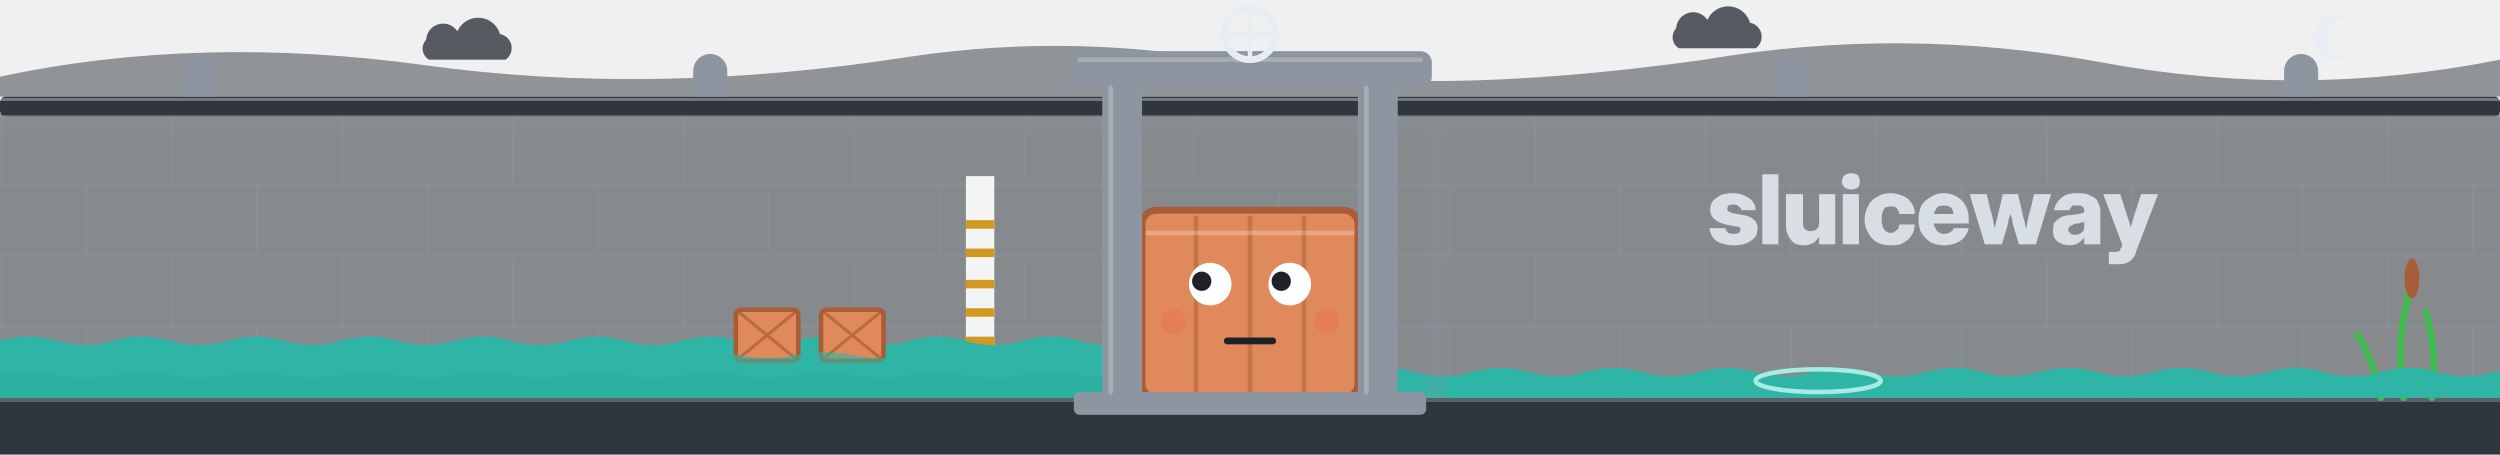
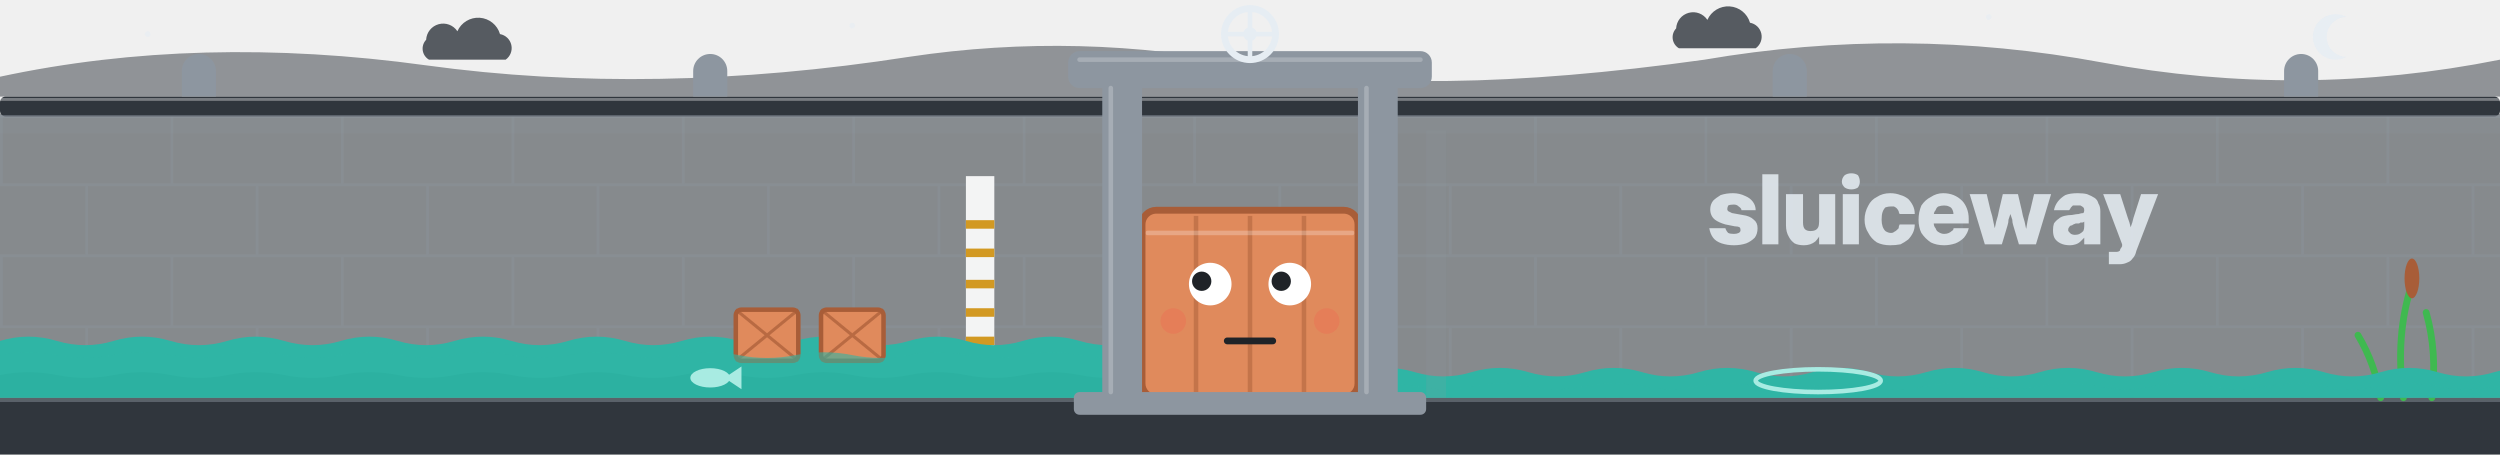
<svg xmlns="http://www.w3.org/2000/svg" viewBox="0 0 880 160" width="880" height="160" role="img" aria-label="Sluiceway: 2 stacks are pending">
-   <style>.bob{animation:bob 2.6s ease-in-out infinite}.bob2{animation:bob 2.6s ease-in-out -1.1s infinite}.wave{animation:wave 3.2s linear infinite}.slow{animation-duration:6s}.lid{transform-box:fill-box;transform-origin:center;animation:lid 5s ease-in-out infinite}.rip{transform-box:fill-box;transform-origin:center;animation:rip 4s ease-out infinite}.cloud{animation:cloud 40s ease-in-out infinite alternate}@keyframes bob{50%{transform:translateY(-2.5px)}}@keyframes wave{to{transform:translateX(40px)}}@keyframes lid{0%,93%,100%{transform:scaleY(1)}96.5%{transform:scaleY(.08)}}@keyframes rip{0%{opacity:.9;transform:scale(.15)}100%{opacity:0;transform:scale(1)}}@keyframes cloud{to{transform:translateX(70px)}}@media (prefers-reduced-motion:reduce){*{animation:none!important}}</style>
+   <style>.bob{animation:bob 2.6s ease-in-out infinite}.bob2{animation:bob 2.6s ease-in-out -1.1s infinite}.wave{animation:wave 3.2s linear infinite}.slow{animation-duration:6s}.lid{transform-box:fill-box;transform-origin:center;animation:lid 5s ease-in-out infinite}.rip{transform-box:fill-box;transform-origin:center;animation:rip 4s ease-out infinite}.cloud{animation:cloud 40s ease-in-out infinite alternate}.fish{animation:fish 7s ease-in-out infinite alternate}@keyframes bob{50%{transform:translateY(-2.5px)}}@keyframes wave{to{transform:translateX(40px)}}@keyframes lid{0%,93%,100%{transform:scaleY(1)}96.5%{transform:scaleY(.08)}}@keyframes rip{0%{opacity:.9;transform:scale(.15)}100%{opacity:0;transform:scale(1)}}@keyframes cloud{to{transform:translateX(70px)}}@keyframes fish{to{transform:translateX(-14px)}}@media (prefers-reduced-motion:reduce){*{animation:none!important}}</style>
  <path d="M0 34V27q70 -15 150 -4t170 -3q60 -9 120 3t160 -2q70 -12 140 1t140 -1V34z" fill="#30363d" opacity=".5" />
  <g fill="#30363d" opacity=".8">
    <path class="cloud" d="M150 14a6 6 0 0 1 11 -3a8 8 0 0 1 15 1a5 5 0 0 1 2 9h-27a4.5 4.5 0 0 1 -1 -7z" />
    <path class="cloud" d="M590 10a6 6 0 0 1 11 -3a8 8 0 0 1 15 1a5 5 0 0 1 2 9h-27a4.5 4.5 0 0 1 -1 -7z" />
  </g>
  <path d="M826 6a8 8 0 1 0 0 14a6.5 6.5 0 0 1 0 -14z" fill="#e6edf3" opacity=".85" />
  <g fill="#e6edf3" opacity=".6">
    <circle cx="300" cy="9" r="1" />
    <circle cx="700" cy="6" r="1" />
    <circle cx="52" cy="12" r="1" />
  </g>
  <rect y="40" width="880" height="100" fill="#30363d" opacity=".55" />
  <g stroke="#8d96a0" opacity=".3">
    <path d="M0 65H880M0 90H880M0 115H880" />
    <path d="M0 52.5H880M0 102.5H880M30 77.5H880M30 127.5H880" stroke-width="25" stroke-dasharray="1 59" />
  </g>
  <rect y="41" width="880" height="6" fill="#8d96a0" opacity=".16" />
  <rect y="34" width="880" height="7" rx="2" fill="#30363d" />
  <path d="M0 35H880" stroke="#ffffff" opacity=".35" />
  <path d="M0 41H880" stroke="#8d96a0" opacity=".5" />
  <g fill="#8d96a0">
    <path d="M64 34v-9a6 6 0 0 1 12 0v9z" />
    <path d="M244 34v-9a6 6 0 0 1 12 0v9z" />
    <path d="M624 34v-9a6 6 0 0 1 12 0v9z" />
    <path d="M804 34v-9a6 6 0 0 1 12 0v9z" />
  </g>
  <rect y="140" width="880" height="20" fill="#30363d" />
  <path d="M0 140.75H880" stroke="#8d96a0" stroke-width="1.5" opacity=".45" />
  <rect x="340" y="62" width="10" height="72" fill="#ffffff" opacity=".9" />
  <path d="M340 120h10M340 110h10M340 100h10M340 89h10M340 79h10" stroke="#d29922" stroke-width="3" />
  <path transform="translate(601 86) scale(0.3333)" d="M28 1q-7 0-13-2q-6-2-9-6q-3-4-4-10h17q1 3 3 5q2 1 6 1q3 0 5-1q2-1 2-3q0-2-1-3q-2-1-5-1l-10-2q-7-2-11-5q-5-4-5-11q0-5 3-9q3-3 8-6q6-2 13-2q7 0 13 3q5 2 8 6q3 4 3 9h-15q0-2-3-4q-2-2-5-2q-4 0-6 1q-1 2-1 4q0 1 1 2q2 1 4 2l11 2q8 1 12 5q4 3 4 9q0 6-3 10q-4 4-9 6q-6 2-13 2zM75-74v74h-17v-74zM102 1q-6 0-10-2q-4-3-6-7q-3-5-3-12v-33h18v30q0 5 2 7q2 2 6 2q3 0 5-1q2-1 3-3q1-2 1-6v-29h17v53h-17v-14h3q-3 7-7 11q-5 4-12 4zM143 0v-53h17v53zM152-58q-4 0-7-2q-3-3-3-6q0-4 3-7q3-2 7-2q4 0 7 2q2 3 2 7q0 3-2 6q-3 2-7 2zM193 1q-8 0-14-3q-6-4-9-10q-4-6-4-14q0-8 4-15q3-6 9-9q6-4 14-4q6 0 11 2q4 1 8 4q3 3 5 7q2 4 2 9h-16q-1-2-1-3q-1-2-2-3q-1-1-3-2q-1 0-3 0q-3 0-6 1q-2 2-3 5q-1 3-1 8q0 4 1 7q1 3 3 5q3 2 6 2q2 0 3-1q2-1 3-2q1-1 2-2q0-2 1-4h16q0 5-2 9q-2 4-5 7q-4 3-8 5q-5 1-11 1zM250 1q-8 0-14-3q-6-4-10-10q-3-6-3-14q0-8 3-15q4-6 10-9q6-4 13-4q6 0 11 2q5 2 9 6q3 3 5 8q2 5 2 11v5h-48v-10h40l-8 2q0-4-1-6q-1-3-4-4q-2-1-5-1q-3 0-6 1q-2 1-3 4q-2 2-2 6v7q0 4 2 6q1 3 3 4q3 2 6 2q3 0 5-1q2-1 3-2q2-1 2-3h16q-1 5-5 10q-4 4-9 6q-6 2-12 2zM293 0l-16-53h18l4 17q2 6 3 12q1 6 3 12h-3q2-6 3-12q2-6 3-12l4-17h16l4 17q1 6 3 12q1 6 3 12h-2q1-6 2-12q1-6 3-12l4-17h18l-16 53h-18l-6-20q-1-3-1-6q-1-3-2-6q-1-3-1-6h3q-1 3-2 6q-1 3-2 6q0 3-1 6l-6 20zM383 1q-6 0-10-2q-4-2-6-5q-2-3-2-9q0-4 1-7q2-3 5-5q2-2 6-3q4-1 8-1q5-1 7-1q3-1 5-1q1-1 1-3q0-2-1-3q-1-1-3-2q-1 0-4 0q-2 0-4 0q-1 1-2 2q-1 2-2 3h-16q1-5 4-9q3-4 8-7q5-2 13-2q6 0 10 1q5 2 8 4q3 2 4 6q2 3 2 8v35h-17v-7q-2 2-4 4q-2 2-5 3q-3 1-6 1zM388-10q3 0 5-1q2-1 4-3q1-2 1-5v-5q-1 1-2 1q-1 0-2 0q-1 1-2 1q-2 0-3 0q-3 1-4 2q-2 0-3 2q-1 1-1 3q0 1 1 2q1 1 2 2q2 1 4 1zM424 21v-13h8q2 0 3-1q1 0 1-2q1-1 2-3v-2l-20-53h18l8 25q2 5 3 10q1 5 3 10h-5q1-5 2-10q2-5 3-10l8-25h18l-23 60q-1 5-4 8q-2 3-5 4q-4 2-8 2q-3 0-6 0q-3 0-6 0z" fill="#e6edf3" opacity=".85" />
  <path d="M846 140q-3 -22 3 -40M856 140q2 -16 -2 -30M838 140q-2 -12 -8 -22" stroke="#3fb950" stroke-width="2.4" stroke-linecap="round" fill="none" />
  <ellipse cx="849" cy="98" rx="2.6" ry="7" fill="#a85d38" />
  <defs>
    <g id="k">
      <rect x="-11" y="-15" width="22" height="18" rx="2" fill="#e08a5c" stroke="#a85d38" stroke-width="1.6" />
      <path d="M-11 -15l22 18M11 -15l-22 18" stroke="#a85d38" stroke-width="1.1" opacity=".7" />
+     </g>
+     <g id="f">
+       <g fill="#a8ebe2">
+         <ellipse rx="7" ry="3.4" />
+         <path d="M5 0l6 -4v8z" />
+       </g>
    </g>
  </defs>
  <clipPath id="c1">
    <rect x="0" y="112" width="402" height="28" />
  </clipPath>
  <g clip-path="url(#c1)">
    <g class="wave">
      <path d="M-40 120q10 -3 20 0t20 0t20 0t20 0t20 0t20 0t20 0t20 0t20 0t20 0t20 0t20 0t20 0t20 0t20 0t20 0t20 0t20 0t20 0t20 0t20 0t20 0t20 0t20 0V140H-40Z" fill="#2fb5a5" />
    </g>
  </g>
  <clipPath id="c2">
    <rect x="0" y="124" width="402" height="16" />
  </clipPath>
  <g clip-path="url(#c2)">
    <g class="wave slow">
      <path d="M-40 132q10 -2 20 0t20 0t20 0t20 0t20 0t20 0t20 0t20 0t20 0t20 0t20 0t20 0t20 0t20 0t20 0t20 0t20 0t20 0t20 0t20 0t20 0t20 0t20 0t20 0V140H-40Z" fill="#178f82" opacity="0.28" />
    </g>
  </g>
  <clipPath id="c3">
    <rect x="478" y="123" width="402" height="17" />
  </clipPath>
  <g clip-path="url(#c3)">
    <g class="wave slow">
      <path d="M438 131q10 -3 20 0t20 0t20 0t20 0t20 0t20 0t20 0t20 0t20 0t20 0t20 0t20 0t20 0t20 0t20 0t20 0t20 0t20 0t20 0t20 0t20 0t20 0t20 0t20 0V140H438Z" fill="#2fb5a5" />
    </g>
  </g>
  <clipPath id="c4">
    <rect x="478" y="133" width="402" height="7" />
  </clipPath>
  <g clip-path="url(#c4)">
    <g class="wave slow">
      <path d="M438 141q10 -2 20 0t20 0t20 0t20 0t20 0t20 0t20 0t20 0t20 0t20 0t20 0t20 0t20 0t20 0t20 0t20 0t20 0t20 0t20 0t20 0t20 0t20 0t20 0t20 0V140H438Z" fill="#178f82" opacity="0.28" />
    </g>
  </g>
  <use class="bob" href="#k" x="300" y="124" />
  <use class="bob2" href="#k" x="270" y="124" />
  <clipPath id="c5">
    <rect x="0" y="117" width="402" height="23" />
  </clipPath>
  <g clip-path="url(#c5)">
    <g class="wave slow">
      <path d="M-40 125q10 -2 20 0t20 0t20 0t20 0t20 0t20 0t20 0t20 0t20 0t20 0t20 0t20 0t20 0t20 0t20 0t20 0t20 0t20 0t20 0t20 0t20 0t20 0t20 0t20 0V140H-40Z" fill="#2fb5a5" opacity="0.6" />
    </g>
  </g>
  <clipPath id="c6">
    <rect x="478" y="128" width="402" height="12" />
  </clipPath>
  <g clip-path="url(#c6)">
    <g class="wave slow">
      <path d="M438 136q10 -2 20 0t20 0t20 0t20 0t20 0t20 0t20 0t20 0t20 0t20 0t20 0t20 0t20 0t20 0t20 0t20 0t20 0t20 0t20 0t20 0t20 0t20 0t20 0t20 0V140H438Z" fill="#2fb5a5" opacity="0.6" />
    </g>
  </g>
+   <use class="fish" href="#f" x="250" y="133" />
  <g fill="none" stroke="#a8ebe2" stroke-width="1.6">
    <ellipse class="rip" cx="640" cy="134" rx="22" ry="4" />
  </g>
  <path d="M502 46h7v94h-7z" fill="#8d96a0" opacity=".16" />
  <g>
    <rect x="402" y="74" width="76" height="66" rx="5" fill="#e08a5c" />
    <path d="M421 76v62M440 76v62M459 76v62" stroke="#a85d38" stroke-width="1.6" opacity=".5" />
    <path d="M404 82h72" stroke="#ffffff" stroke-width="1.6" opacity=".25" stroke-linecap="round" />
    <rect x="402" y="74" width="76" height="66" rx="5" fill="none" stroke="#a85d38" stroke-width="2.4" />
    <g class="lid">
      <g fill="#ffffff">
        <circle cx="426" cy="100" r="7.5" />
        <circle cx="454" cy="100" r="7.5" />
      </g>
      <g fill="#1f2328">
        <circle cx="423" cy="99" r="3.4" />
        <circle cx="451" cy="99" r="3.4" />
      </g>
    </g>
    <g fill="#f85149" opacity=".22">
      <circle cx="413" cy="113" r="4.5" />
      <circle cx="467" cy="113" r="4.5" />
    </g>
    <path d="M432 120h16" stroke="#1f2328" stroke-width="2.4" fill="none" stroke-linecap="round" />
  </g>
  <g fill="#8d96a0">
    <rect x="378" y="138" width="124" height="8" rx="2" />
    <rect x="388" y="26" width="14" height="114" rx="2" />
    <rect x="478" y="26" width="14" height="114" rx="2" />
    <rect x="376" y="18" width="128" height="13" rx="4" />
  </g>
  <path d="M391 31v107M481 31v107M380 21h120" stroke="#ffffff" stroke-width="1.6" opacity=".22" stroke-linecap="round" />
  <g transform="translate(440 12)">
    <g>
      <circle r="9" fill="none" stroke="#e6edf3" stroke-width="2.4" />
      <path d="M-9 0h18M0 -9v18" stroke="#e6edf3" stroke-width="1.6" />
      <circle r="2.4" fill="#e6edf3" />
    </g>
  </g>
</svg>
